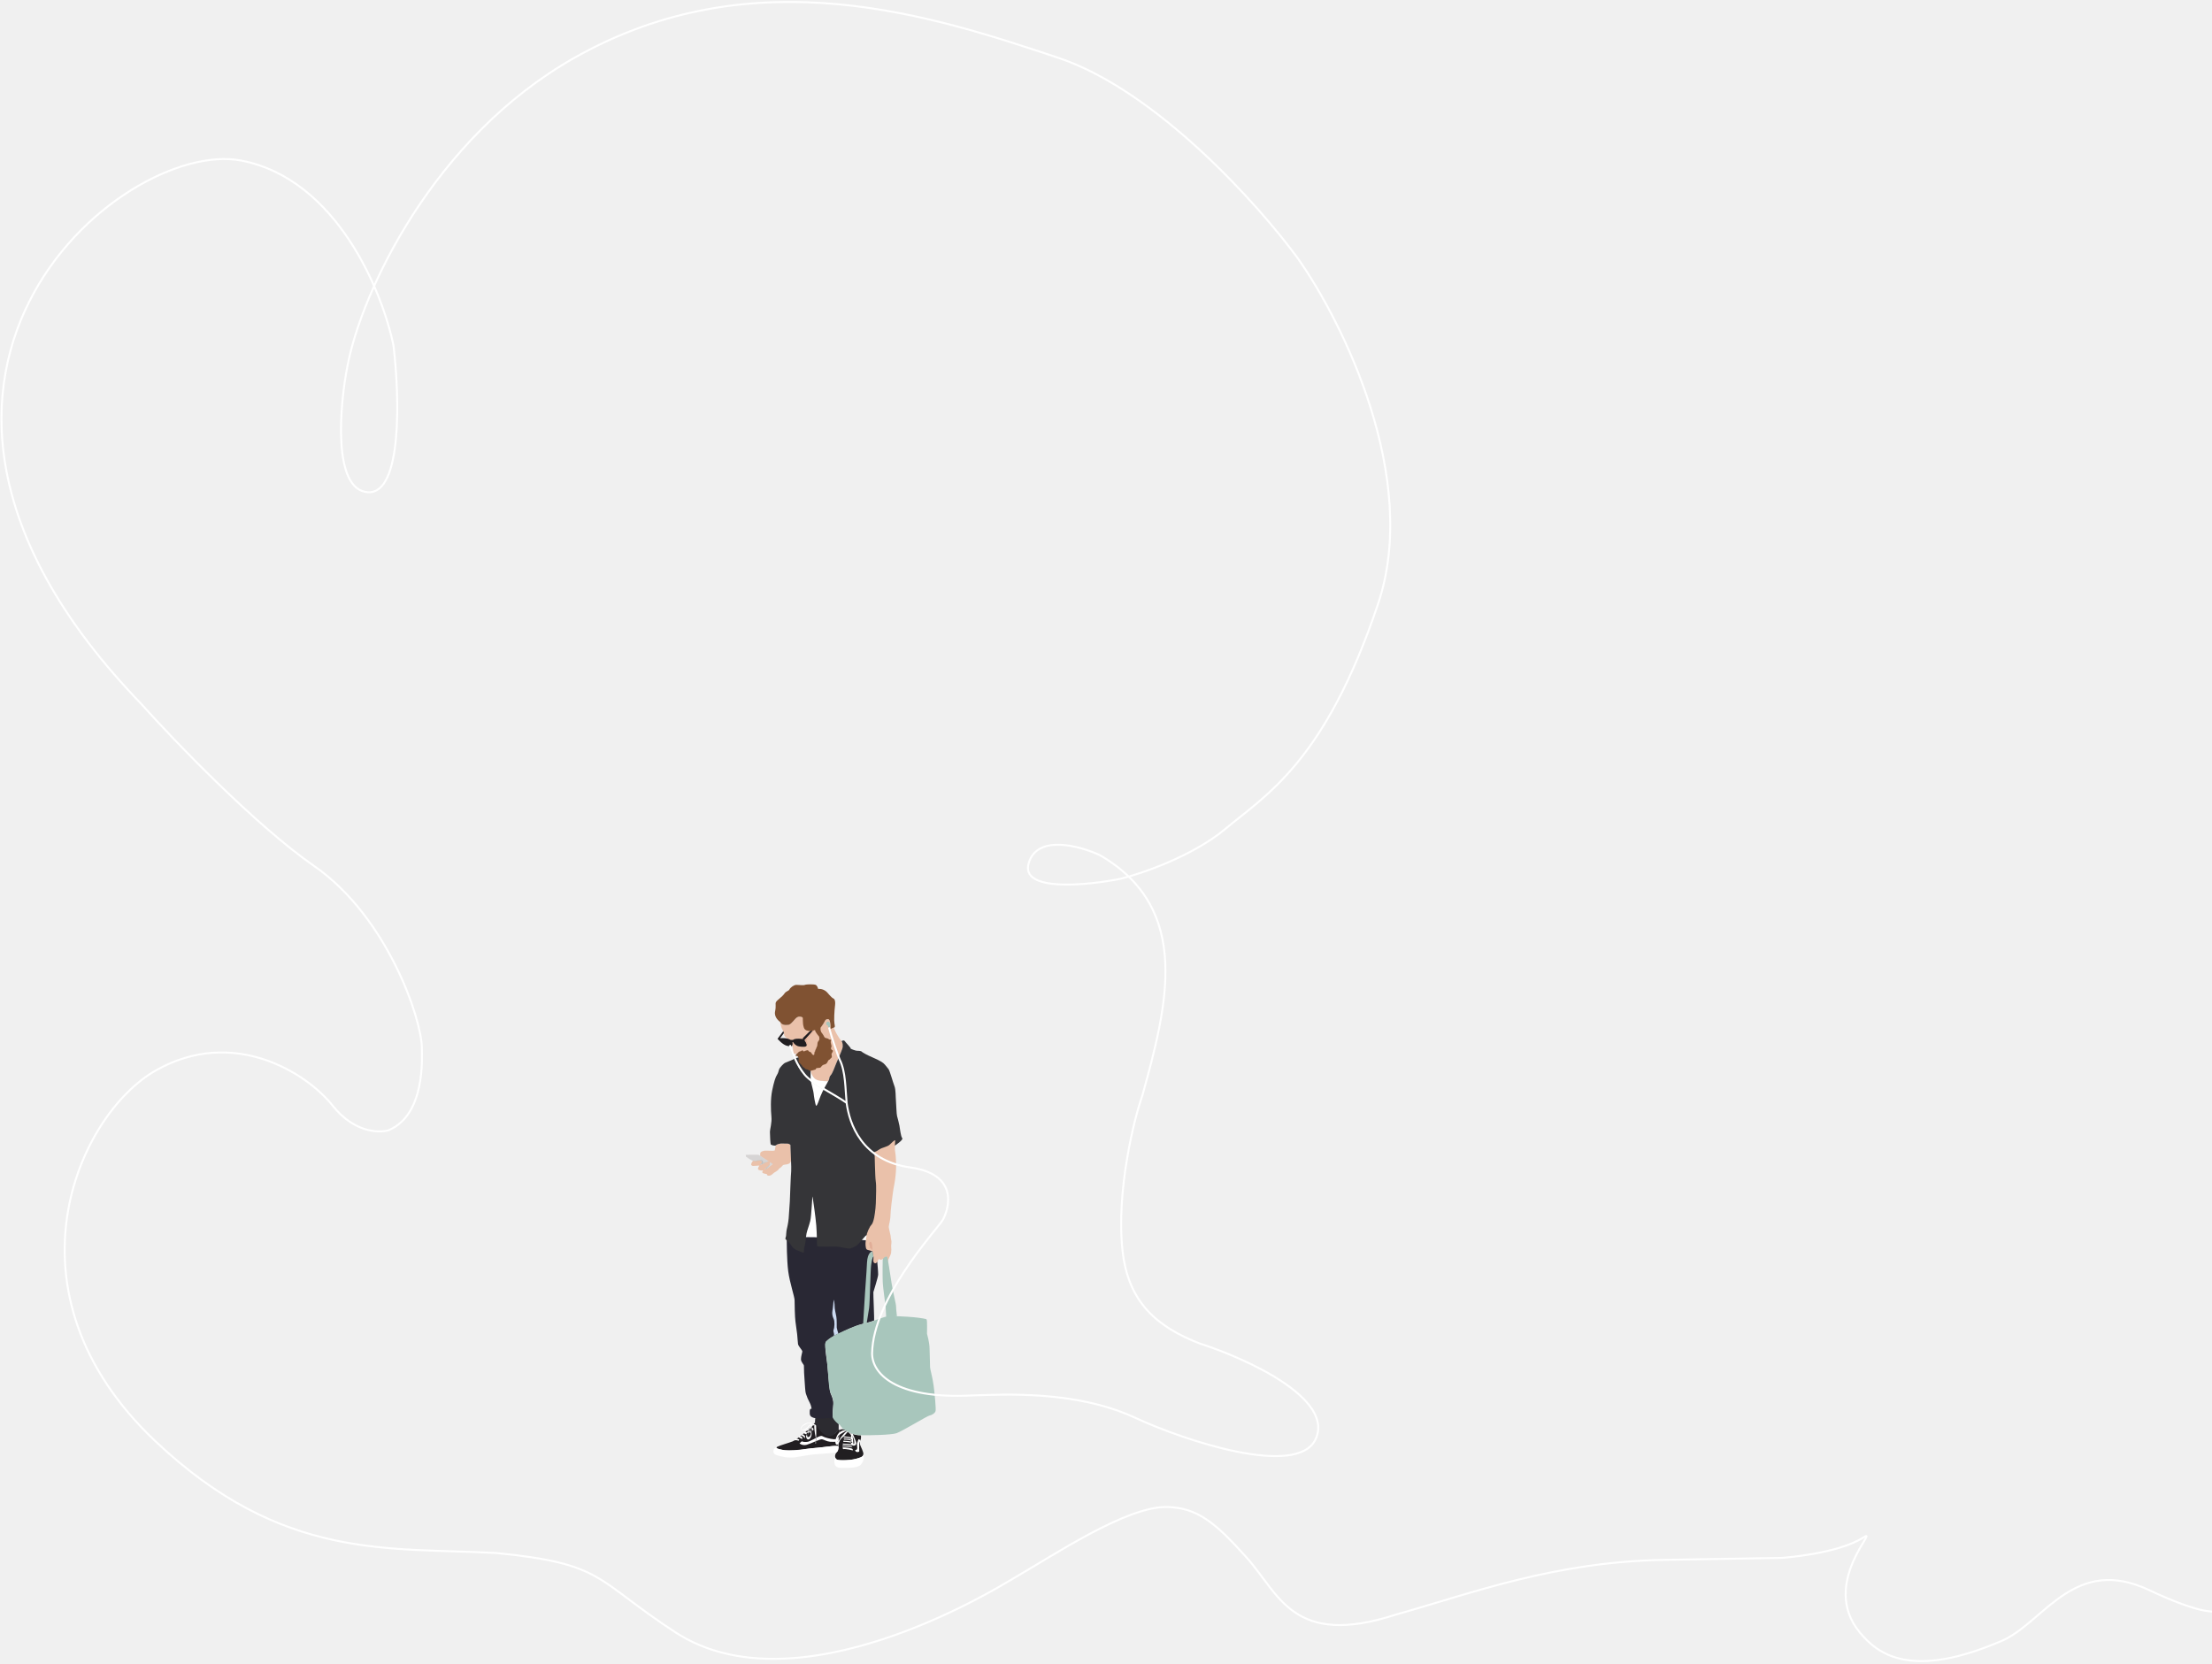
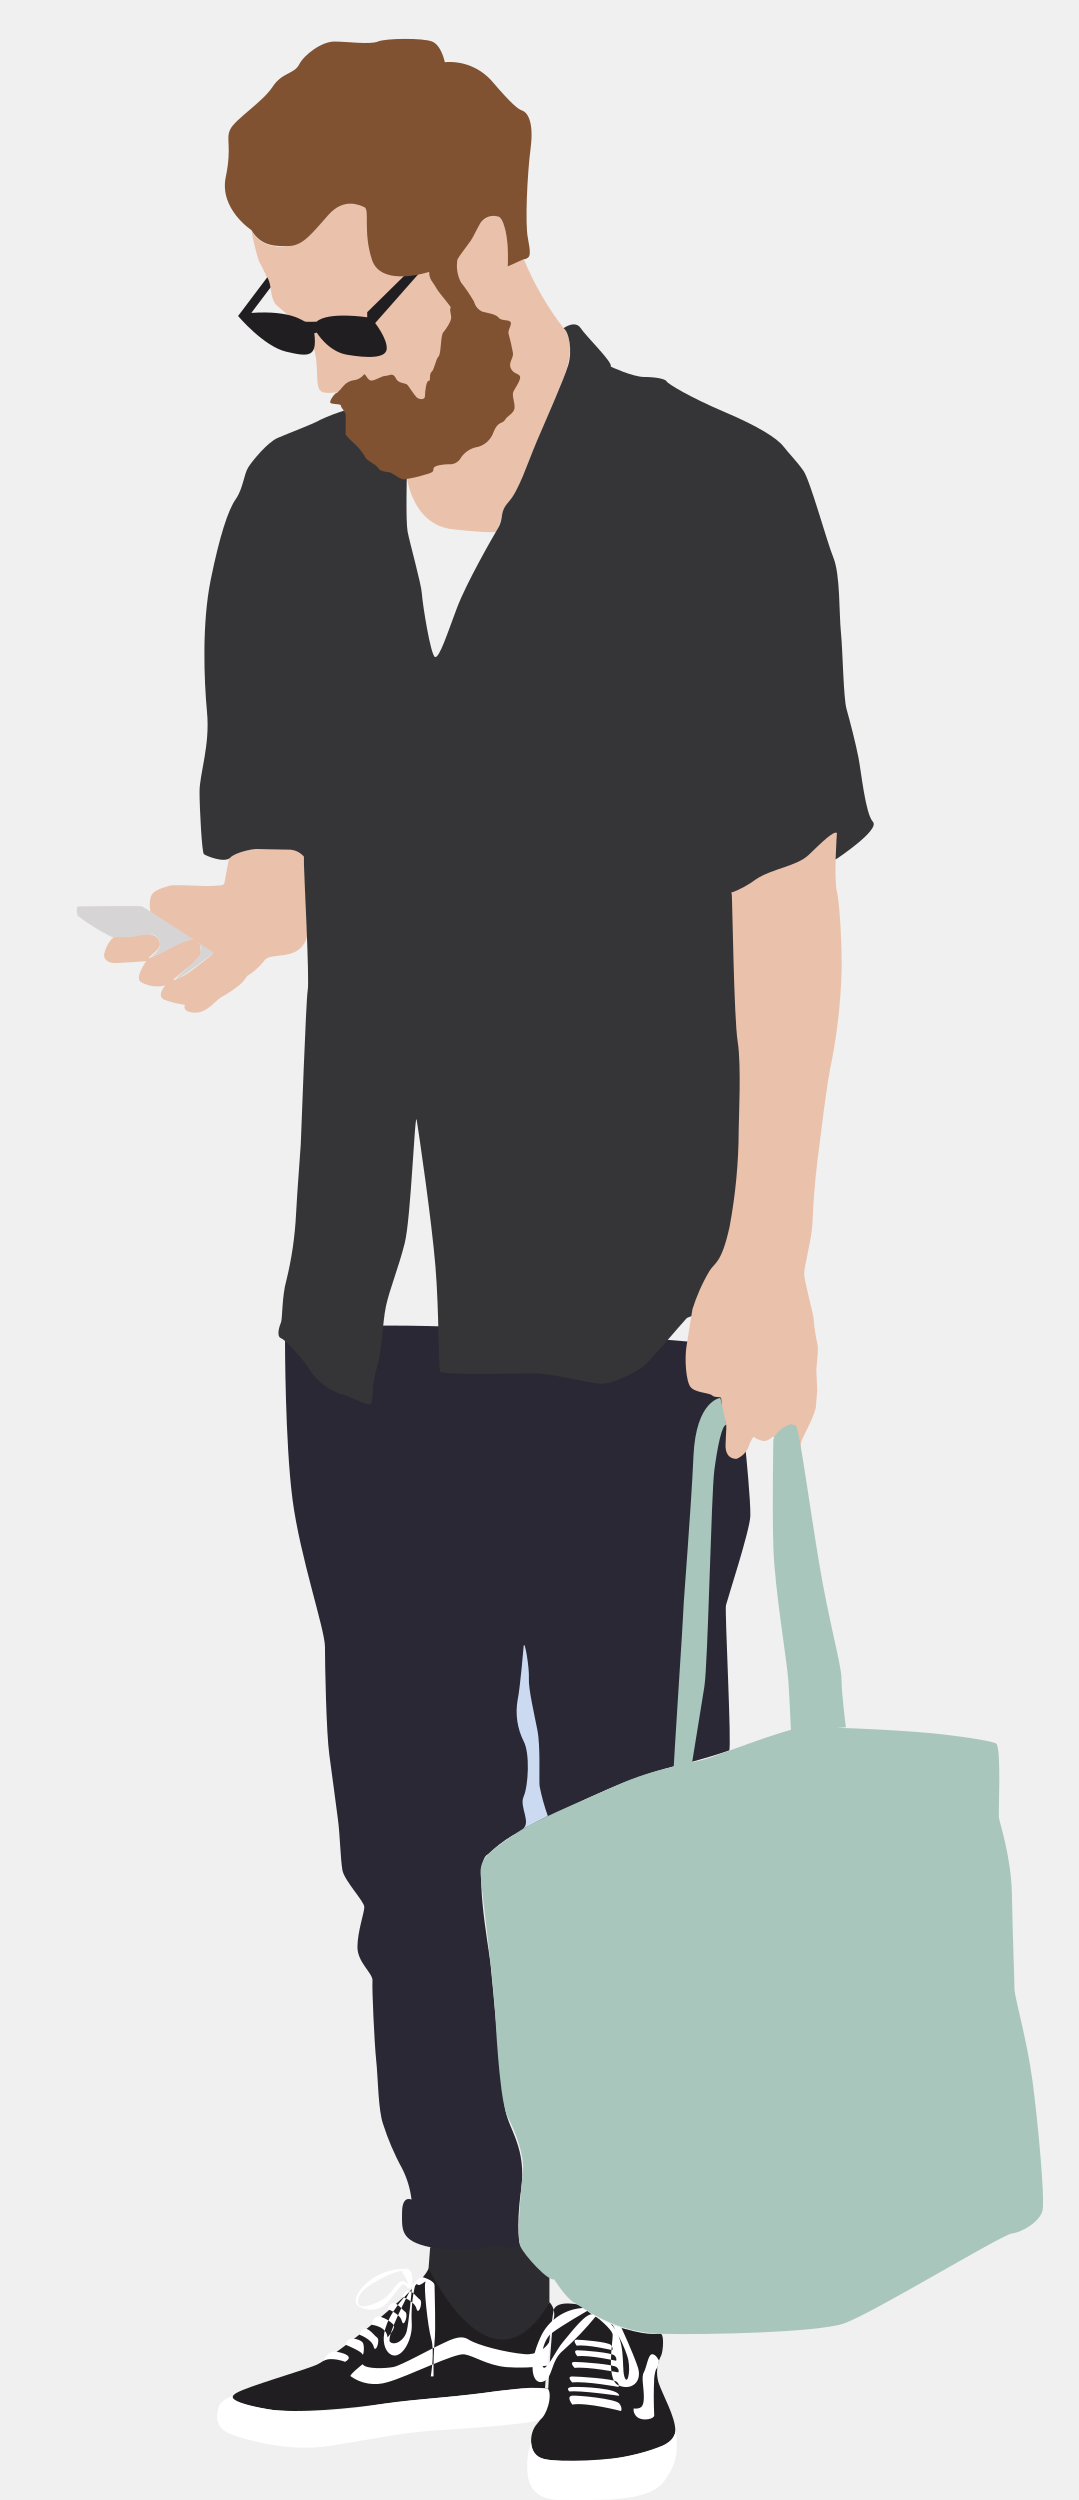
- <svg xmlns="http://www.w3.org/2000/svg" viewBox="0 0 1130 850" fill="none">
-   <path d="M416.319 726.721c.637.639 1.459 1.061 2.349 1.206 1.27.097 2.306.048 2.355 1.364.048 1.315.325 2.262 1.174 2.919.849.658 3.993.851 4.608 0 .614-.85 1.644-2.069 1.644-2.069.199.219.342.484.416.771.073.287.075.588.005.876-.234.989-.56 7.016-.56 7.016-1.903-.051-3.807.06-5.691.332-2.163.422-7.71.705-10.769 1.176-3.06.47-8.836 1.038-11.703.567-2.867-.471-4.282-.989-3.108-1.647 1.175-.657 6.3-2.123 7.95-2.781 1.651-.657 10.848-7.987 11.33-9.73zM431.587 730.425s-2.451-.604-2.728.555c-.453 2.843-.751 5.708-.892 8.584.048 1.037.066 1.882-.783 2.823-.849.941-.861 3.107.645 3.481 1.505.374 5.547.38 8.366-.235 2.818-.616 4.89-1.177 4.89-2.588 0-1.412-1.271-3.566-1.692-4.826-.266-.915-.164-1.898.283-2.739.187-.471.283-1.931 0-2.118-.283-.187-.753.332-3.807-.567-3.053-.898-4.282-2.37-4.282-2.37z" fill="#211E21" />
-   <path d="M439.441 736.023s-.301-.682-.705-.652c-.403.03-.536 1.315-.819 1.81-.283.495 0 1.442 0 2.509 0 1.068-.373 1.165-1.03 1.129-.015.189.024.38.112.549.089.168.223.308.388.404.566.307 1.566.084 1.566-.26-.064-1.256-.064-2.514 0-3.77.127-1.068.307-.965.307-.965l.181-.754zM435.634 741.072s-3.445-.899-4.89-.645c0 0-.663-.845 0-.893.662-.049 4.324.319 4.698.766.373.446.192.772.192.772zM435.369 738.647s-3.27-.603-4.643-.447c0 0-.603-.603 0-.603.602 0 4.107.217 4.463.525.355.308.18.525.18.525zM435.351 737.187s-3.089-.603-4.384-.446c0 0-.603-.604 0-.604.602 0 3.878.224 4.216.531.337.308.168.519.168.519zM435.128 736.023s-2.734-.604-3.884-.447c0 0-.524-.603 0-.603s3.439.217 3.734.531c.295.314.15.519.15.519zM434.749 734.961s-2.512-.603-3.566-.446c0 0-.475-.604 0-.604.476 0 3.156.218 3.427.531.272.314.139.519.139.519zM435.442 739.534s-3.969-.567-4.993-.429c0 0-.506-.44.385-.458.892-.018 4.608.114 4.608.887zM431.918 730.72c-.929.031-1.83.321-2.603.838-.773.517-1.386 1.24-1.769 2.088-1.368 2.962-.783 4.826.252 4.47 1.036-.356.717-2.093 2.048-3.155 1.171-1.043 2.257-2.179 3.247-3.396 0 0 1.644 1.279 1.692 1.846.048.567-.717 4.53.602 5.091 1.319.561 2.41-.386 1.916-1.846-.494-1.46-1.651-3.963-1.651-3.963l-.891-.308s1.361 2.347 1.596 3.62c.235 1.273-.138 2.588-.421 1.562-.284-1.025.228-3.668-1.392-5.284-.59-.236-1.157-.527-1.692-.869-.645-.452-2.367 1.93-3.072 2.727-.705.796-1.704 3.058-2.006 2.497-.301-.561-.102-2.642.88-3.39.981-.748 3.614-2.262 3.614-2.262l-.35-.266zM409.693 736.373s-1.409 1.11-1.204 1.206c.527.378 1.133.628 1.773.733.639.105 1.294.06 1.913-.13 2.144-.603 6.752-2.962 7.739-2.799.988.163 2.259 1.092 4.186 1.285 1.377.097 2.76.048 4.126-.145l.325-2.612c-.231.481-.604.879-1.068 1.14-.464.261-.998.373-1.528.32-1.927-.175-4.746-.893-5.637-1.472-.891-.579-2.072.181-2.873.531-.801.35-3.891 2.081-4.668 2.226-.777.145-2.77.235-3.084-.283zM407.935 736.125s-1.368-.543-2.163-.102c0 0 .374-1.074 1.319-.905.946.169 1.693.519.844 1.007zM408.025 734.43s1.56.64 1.65.941c.091.302.284-.881 0-1.206-.283-.326-1.626-.724-1.65.265zM409.356 733.399s1.259.44 1.452 1.206c.192.766.704-.694.325-.929-.379-.235-1.187-1.641-1.777-.277zM412.187 730.829s1.259.44 1.452 1.206c.192.766.704-.7.325-.929-.38-.229-1.187-1.641-1.777-.277zM413.656 729.592s1.259.447 1.446 1.207c.187.76.705-.7.331-.929-.373-.23-1.186-1.641-1.777-.278zM410.591 732.409s1.524.139 1.596 1.273c0 0 .885-.959.602-1.273-.401-.425-.922-.718-1.493-.838-.488 0-.735.663-.705.838zM415.716 727.625s1.205.32 1.205.839c0 .519.139 4.476 0 5.652-.092 1.154-.124 2.312-.096 3.469h-.283s.421-2.449.048-3.758c-.374-1.309-.759-5.224-.602-5.647.156-.422-.561.549-.844.133-.054-.084-.114-.036-.174.103-.301 1.259-.418 2.555-.35 3.848.103 1.569-.873 3.385-1.843 3.228-.969-.157-2.162-2.54 1.651-6.455 0 0-2.482 4.699-1.982 5.11.5.41 1.452-.187 1.668-1.098.217-.911.506-4.223.506-4.223s.307-1.985-.506-2.015c-1.247-.043-2.476.31-3.511 1.008-1.259.88-1.982 2.165-1.415 2.666.389.276.854.425 1.331.425s.942-.149 1.331-.425c.789-.603 1.698-2.383 2.042-2.099.156.111.292.247.403.404l.193-.157s-.47-.784-.976-.561c-.506.223-.909 1.357-1.939 1.9-1.03.543-2.476 1.026-2.325 0 .15-1.025 1.397-1.683 2.036-2.027.697-.413 1.446-.729 2.228-.941.283.03.994 1.81.994 1.81s.566-1.086 1.21-1.189zM396.612 739.534s-1.205.464-1.368 1.128c-.162.663-.602 2.069 1.368 2.775 1.969.706 5.968 1.695 9.679 1.134 3.71-.561 7.414-1.37 10.69-1.557 3.277-.187 9.89-.693 10.534-1.085.645-.392 1.277-2.413.783-3.107-1.188-.13-2.389-.104-3.571.078-2.319.29-5.788.7-7.155.821-1.368.12-5.481.512-7.746.941-2.976.442-5.992.552-8.992.326-1.717-.272-4.391-.797-4.222-1.454zM426.606 744.239c-.216.597-.344 1.223-.379 1.858.048.639-.518 3.885 3.294 3.885 3.813 0 8.794.283 10.39-1.81s1.409-3.438 1.174-5.749c0 0 .434 1.339-1.247 2.099-1.636.67-3.357 1.111-5.113 1.309-1.672.178-3.354.248-5.035.212-1.072-.067-2.982.144-3.084-1.804z" fill="#fff" />
-   <path d="M437.7 677.278s-1.439-2.25-1.506-3.016c-.066-.766.88-5.212 3.012-8.916 2.132-3.704 2.692-4.772 2.692-4.772l.283-4.071s-1.204 3.287-1.566 4.041c-.361.754-2.915 6.781-3.571 8.289-.657 1.508-2.446 5.556-2.446 6.684v3.016l3.102-1.255z" fill="#2C2B30" />
-   <path d="M414.126 546.621s.392 3.879 2.982 4.959c1.889.685 3.887 1.018 5.896.983 0 0-5.378 12.487-5.806 12.722-.428.236-5.204 4.398-3.072-18.664zM415.114 610.825s3.331 19.756 2.674 22.591l20.876 1.985s2.951-3.752 3.963-4.223l-.15 3.849c-2.654.702-5.427.824-8.131.356-4.373-.796-20.328-1.677-22.671-2.787-2.343-1.11 3.439-21.771 3.439-21.771z" fill="#fff" />
-   <path d="M416.469 724.633l-.162 2.088s6.3 13.518 12.13 3.438v-4.331s-1.5-1.979-5.421-1.81c-2.193.058-4.381.264-6.547.615z" fill="#2C2B30" />
-   <path d="M429.864 531.992c-1.642-2.134-2.991-4.48-4.011-6.973 0 0-1.132.663-1.409.331-.277-.331-.127-1.743-.253-2.304-.127-.561-.319-2.238-1.096-2.359-.396-.001-.783.112-1.115.326-.332.214-.596.52-.758.881-.452.923-.868 1.972-1.53 2.075-2.777.434-8.366-3.674-10.342-4.428-1.975-.754-3.577 1.556-4.89 3.016-1.313 1.46-4.656 1.979-5.927-.38.182 1.037.434 2.061.753 3.065.418.761.79 1.546 1.114 2.352.09.501.157 1.569.602 2.009.446.441 1.41 1.207 1.596 1.412.187.205 2.133 1.731 2.41 3.897.277 2.165-.157 3.481 1.006 3.547.673.041 1.349-.051 1.987-.272 0 0-.066 4.302 2.024 5.327 1.508.833 2.881 1.891 4.071 3.137 0 0 .44 5.049 4.656 5.496 4.216.446 4.331.253 4.331.253.219-.399.391-.822.512-1.261.058-.482.22-.945.475-1.357.578-.678 1.047-1.441 1.392-2.262.53-1.261 2.325-5.629 2.325-5.629s2.017-4.789 2.102-5.019c.084-.229 1.355-3.185-.025-4.88zM396.274 585.259l-.451 2.413c-.061.314-.44.253-1.253.314-.813.06-3.891-.187-4.361 0-.47.187-1.656.38-1.807 1.206-.103.455-.103.927 0 1.382 0 0-3.764 2.515-3.951 2.793-.362.446-.61.974-.722 1.538 0 .537.499.82 1.096.82.596 0 3.138-.187 3.138-.187s-1.205 1.629-.536 2.1c.743.418 1.616.541 2.445.343 0 0-.97 1.104-.06 1.448.661.231 1.343.399 2.035.501 0 0-.373.724.94.784 1.313.06 2.132-1.255 2.728-1.568.633-.354 1.238-.758 1.807-1.207.44-.344 1.253-1.508 1.205-1.978-.028-.157-.087-.307-.174-.441-.086-.133-.198-.249-.329-.339-.131-.09-.278-.154-.434-.187-.156-.033-.316-.034-.472-.005 0 0-.5-1.007-1.127-.88-.28.027-.549.125-.783.283 0 0-2.788 2.262-3.451 2.606-.662.344-1.204.603-1.03.374.175-.229 2.705-2.075 2.705-2.624 0-.549-.121-1.629-1.38-1.255-1.259.374-1.566.754-2.566 1.207-.999.452-1.602.82-1.066.313.536-.506 1.205-.844.783-1.598-.421-.754-1.632-.603-2.132-.447-.5.157-1.963.278-1.879 0 .084-.277 3.289-2.189 3.289-2.189l9.468 6.37c.694-.407 1.306-.938 1.807-1.568.403-.724 1.807-.381 3.011-.881.355-.148.665-.385.901-.689.237-.303.391-.662.448-1.043 0 0-.235-7.558-.301-7.92-.066-.362-.777-.688-1.204-.7-.428-.012-2.765-.157-3.681-.066-.915.09-2.487.561-2.656.977z" fill="#EAC1AA" />
-   <path d="M401.906 633.664s0 10.092.753 15.871 3.258 13.06 3.258 14.816c0 1.755.127 8.608.44 10.858s.686 5.152.873 6.533c.187 1.382.253 3.952.44 5.019.186 1.068 2.198 3.143 2.198 3.71 0 .567-.693 2.468-.693 4.024s1.566 2.63 1.506 3.384c-.06.754.187 6.28.374 7.975.186 1.695.192 4.959.692 6.401.492 1.544 1.131 3.037 1.91 4.458.497.984.819 2.047.951 3.143 0 0-.927-.501-.951 1.254-.025 1.756-.181 2.896 2.812 3.517 2.994.622 6.439-.181 6.999 0 .683.074 1.373.031 2.042-.126 0 0-.47-1.527.096-5.659s-1.204-5.954-1.584-7.945c-.379-1.99-1.289-12.957-1.5-14.779-.21-1.822-1.807-10.292-.241-10.925.741-.717 1.559-1.348 2.44-1.882.849-.374 6.095-3.155 8.691-4.253 2.424-1.113 4.938-2.015 7.517-2.697 2.451-.555 5.276-1.484 5.553-1.586.277-.103-.446-14.008-.319-14.569.126-.561 2.409-7.54 2.445-8.982.036-1.442-.458-6.437-.458-6.437l-2.319-10.761s-43.052-4.054-43.925-.362z" fill="#292834" />
-   <path d="M425.853 664.321s-.343 4.144-.602 5.369c-.251 1.41-.04 2.864.602 4.144.657 1.206.47 4.524 0 5.556-.47 1.031.849 2.654-.138 3.294l2.565-1.34c-.353-.982-.631-1.991-.831-3.016-.06-.814.097-4.018-.217-5.616-.313-1.599-.909-4.151-.849-5.182.06-1.032-.427-4.066-.53-3.209z" fill="#CCDAF1" />
-   <path d="M429.864 531.992s1.163-.851 1.723 0 3.295 3.487 3.011 3.861c0 0 2.223 1.037 3.355 1.037 1.133 0 2.132.187 2.253.441.12.253 2.409 1.629 5.83 3.076 3.421 1.448 5.27 2.637 5.897 3.451.626.814 1.313 1.448 2.005 2.449.693 1.002 2.319 7.034 3.012 8.729.692 1.695.56 5.586.747 7.468.186 1.882.253 6.636.566 7.728.313 1.092.939 3.517 1.204 4.898.265 1.382.687 5.586 1.44 6.401.753.814-3.614 3.722-3.614 3.722s-10.203 4.048-10.528 3.342c-.325-.706 4.276 26.03 1.518 34.445-2.759 8.416-5.644 7.909-6.084 8.349-.439.441-3.758 4.458-4.511 4.959-.753.501-2.819 1.605-3.951 1.605-1.132 0-4.981-1.038-6.86-1.038-1.879 0-9.221.187-9.408-.187-.187-.374-.09-5.918-.47-10.545-.379-4.627-1.692-13.567-1.879-14.701-.187-1.134-.566 9.797-1.204 12.343-.639 2.545-1.506 4.614-1.88 6.31-.373 1.695-.379 4.518-.945 6.309-.566 1.792-.277 3.481-.657 3.578-.379.096-2.409-.99-3.053-1.08-1.182-.435-2.2-1.225-2.916-2.262-.517-.941-2.445-3.107-2.963-3.3-.518-.193-.138-1.267 0-1.599.139-.331.097-2.684.518-4.144.552-2.222.882-4.493.988-6.78.138-2.637.422-5.985.47-6.926.048-.941.518-14.478.704-15.491.187-1.014-.379-11.86-.379-12.62v-.778c-.174-.204-.386-.372-.625-.493s-.499-.193-.766-.213c-.813 0-3.199-.066-3.445-.066-.247 0-2.012.313-2.572.88s-2.446-.187-2.638-.374c-.193-.187-.434-4.524-.434-6.28 0-1.755 1.066-4.651.753-7.974-.313-3.324-.506-8.916.373-13.272.88-4.355 1.753-7.034 2.506-8.102.753-1.067.819-2.509 1.259-3.203.439-.694 1.939-2.509 2.945-2.95 1.006-.44 3.698-1.447 4.264-1.809.867-.413 1.768-.75 2.692-1.008l6.023 6.407s-.12 4.711.067 5.779c.186 1.067 1.379 5.272 1.439 6.28.06 1.007.879 6.213 1.319 6.34.44.126 1.253-2.413 2.193-4.899.939-2.485 3.511-6.967 4.137-8.035.627-1.068.061-1.508 1.066-2.642 1.006-1.134 1.843-3.764 2.801-6.033.958-2.268 2.716-6.213 3.156-7.661.44-1.448.115-3.282-.452-3.722z" fill="#353538" />
-   <path d="M432.5 563.5c-14.928-9.81-23.44-10.293-29-29.5" stroke="#A8C6BC" stroke-width=".5" />
-   <path d="M413.91 526.69l-3.759 3.698v.506s-3.933-.603-5.077.441c0 0-.873.03-1.126 0-.253-.031-1.319-1.165-5.421-.881l1.921-2.546c-.036-.36-.144-.709-.319-1.025l-2.933 3.885s2.572 3.046 4.818 3.577c2.247.531 3.138.603 2.825-1.852l.247-.06s1.132 1.9 3.041 2.22c1.91.319 3.921.416 3.982-.604.06-1.019-1.157-2.576-1.157-2.576l4.349-4.934c-.46.081-.925.131-1.391.151z" fill="#211E21" />
-   <path d="M457.305 582.665s-.325 4.567 0 5.888c.325 1.321.518 6.261.47 8.005-.088 2.923-.402 5.836-.94 8.711-.56 2.413-1.174 7.957-1.457 10.08-.283 2.123-.47 4.892-.518 6.4-.048 1.509-.843 4.428-.843 5.134 0 .706.843 3.722.939 4.428.059.855.184 1.704.374 2.54.192.428-.091 2.473-.091 2.708 0 .235.091 1.671.091 2.051l-.139 1.726c-.162.585-.382 1.153-.656 1.695-.067.253-.946 1.725-.868 2.177.079.453-1.078.055-.981-.796.055-.512.16-1.017.313-1.508-.262.421-.616.776-1.036 1.038-.753.5-1.09.313-1.09.313-.219.231-.507.385-.82.441-.399-.05-.778-.202-1.102-.441-.224.304-.393.645-.5 1.008-.106.274-.268.522-.475.73-.208.208-.456.37-.729.476-.313 0-1.127-.09-1.096-1.411.03-1.322.198-2.142-.091-2.413-.289-.272-.313-2.051-.349-2.269-.036-.217-.602 0-.91-.283-.307-.284-1.704-.253-2.168-.851-.464-.597-.602-2.853-.397-4.078.204-1.224.475-3.016.602-3.734.416-1.328.984-2.603 1.692-3.8.561-.941 1.205-.694 2.036-4.488.592-3.184.896-6.414.91-9.652 0-1.098.283-6.534-.097-8.886-.379-2.353-.53-14.038-.602-14.979.859-.326 1.67-.768 2.409-1.315 1.626-1.098 4.138-1.321 5.331-2.479 1.192-1.159 2.493-2.45 2.788-2.166z" fill="#EAC1AA" />
-   <path d="M473.308 674.087c-.205-.235-3.319-.754-6.625-1.068-3.307-.313-11.661-.754-13.251-.5-1.59.253-7.089 2.322-8.841 2.95-1.753.627-5.331.941-9.469 2.823-4.137 1.882-8.082 3.39-10.407 5.025-2.325 1.635-3.259 2.262-3.192 3.831.066 1.568 1.204 9.73 1.439 13.687.235 3.958.602 9.544 1.319 10.798.717 1.255 1.626 3.831 1.5 5.212-.127 1.382-.687 6.721-.277 7.662.409.941 2.825 3.577 3.403 3.33 0 0 1.204 1.93 2.102 2.413.897.482 3.987 2.962 8.661 3.07 4.674.109 15.581-.139 18.273-1.019 2.693-.881 15.865-8.916 16.925-9.049 1.06-.133 2.825-1.207 3.078-2.323.253-1.116-.44-8.729-1.006-13-.566-4.271-1.807-8.348-1.807-9.29 0-.941-.187-5.525-.253-9.356-.066-3.831-1.253-7.287-1.313-7.788-.06-.501.241-6.841-.259-7.408zM445.602 639.364s-2.445.248-2.698 5.84c-.253 5.592-1.006 14.689-1.006 15.383 0 .693-1 15.569-1 16.516 0 .948-.566 12.868-.752 13.688-.187.821-.603 3.71-.603 3.71l2.187-.32s0-2.575-.44-3.42c-.44-.845-.187-7.758.253-8.572.44-.815 2.072-11.558 2.445-13.815.374-2.256.687-19.406 1.006-21.789.319-2.383.747-4.524 1.205-4.524l-.597-2.697zM450.927 643.635s-.127 6.527 0 10.732c.126 4.205 1.379 11.432 1.506 13.44.126 2.009.247 4.881.247 4.881l5.523-.248s-.44-3.378-.44-4.826c0-1.447-1.253-5.652-2.259-11.745-1.006-6.093-1.879-12.668-2.252-13.561-.374-.893-2.307.507-2.325 1.327z" fill="#A8C6BC" />
-   <path d="M381.139 590.043c.247 0 6.023-.103 6.408 0 .241.066 7.228 4.651 7.228 4.651s-3.446 2.636-3.765 2.648c-.319.012 2.036-1.9 2.301-2.347.112-.169.172-.367.172-.57 0-.203-.06-.401-.172-.57-.205-.44-.662-.567-1.259-.362-.596.205-1.807.827-2.174 1.026-.367.199-1.554.603-1.554.603s1.205-.603.994-1.436c-.016-.131-.058-.257-.125-.371-.067-.114-.157-.212-.264-.29-.107-.077-.229-.131-.358-.158-.129-.028-.262-.028-.392-.001-.457 0-1.204.187-1.68.229-.655.048-1.313.058-1.969.03-1.217-.61-2.376-1.329-3.464-2.147-.054-.199-.144-.935.073-.935z" fill="#D6D4D4" />
-   <path d="M398.533 522.147s-3.24-2.117-2.584-5.321c.657-3.203-.048-3.812.47-4.826.518-1.013 3.246-2.732 4.216-4.222.97-1.49 2.168-1.273 2.68-2.262.512-.99 2.259-2.305 3.53-2.305s3.613.332 4.372 0c.759-.332 4.512-.38 5.451 0 .94.38 1.271 2.069 1.271 2.069.891-.073 1.786.064 2.614.402.827.337 1.564.865 2.15 1.541 1.928 2.256 2.584 2.775 3.012 2.919.427.145 1.204.942.849 3.716-.355 2.775-.566 7.68-.283 9.091.283 1.412.235 1.81 0 1.955l-.259.139s-.054-.049-.343.09l-1.416.64s.042-.712 0-1.527c-.01-.671-.084-1.339-.223-1.996-.108-.429-.283-1.207-.674-1.448-.339-.12-.709-.12-1.048-.002-.339.118-.628.349-.819.653-.422.724-.741 1.484-.994 1.81-.253.326-1.139 1.508-1.301 1.81-.141.796-.016 1.616.355 2.334.486.61.925 1.255 1.313 1.931.055.216.158.417.301.588.143.171.322.308.524.401.35.115 1.362.235 1.645.603.283.368 1.036.169 1.204.447.169.277-.325.826-.186 1.206.172.606.313 1.22.421 1.84.121.543-.47.965-.211 1.575.259.609.892.518.94.874.048.356-.446 1.038-.657 1.436-.21.398.139 1.104.097 1.671-.042.567-.753.802-.964 1.207-.211.404-.705.096-1.132 1.176-.131.415-.377.785-.71 1.065-.333.28-.738.459-1.169.515-.317.087-.612.236-.871.438-.258.202-.474.453-.635.739-.131.174-.305.311-.504.397-.2.087-.418.121-.634.097-.506 0-1.446.121-1.518.399-.073.277.144.392-.868.645-.683.218-1.384.374-2.096.465-.445 0-1.174-.682-1.457-.706-.283-.024-1-.121-1.096-.404-.097-.284-1.205-.821-1.301-1.08-.248-.443-.556-.849-.916-1.207-.235-.211-1.084-.965-1.084-1.152 0-.187.042-1.749 0-2.003-.042-.253-.47-.639-.47-.85 0-.211-.891-.115-1.054-.284-.162-.169.44-.971.603-.995.162-.024.602-.603.758-.766.265-.289.624-.473 1.012-.519.195-.023.382-.085.552-.183.17-.097.318-.228.436-.384.163-.187.325.603.753.603s1.03-.47 1.409-.47c.38 0 .753-.38 1.036.235.283.615.988.422 1.205.706.217.283.656.989.891 1.206.235.217.844.326.844-.145 0-.47.144-1.55.379-1.502.235.049 0-.663.283-.899.283-.235.422-1.272.705-1.55.283-.277.186-2.075.47-2.413.283-.338.843-1.134.801-1.556-.043-.423-.193-.803-.049-.893.145-.091-1.132-1.418-1.457-2.027-.325-.609-.705-.802-.705-1.605 0 0-4.818 1.599-5.74-1.206-.921-2.805-.199-5.031-.759-5.285-.56-.253-2.053-.959-3.613.773-1.56 1.731-2.458 3.016-3.849 3.118-1.391.103-2.915.163-3.903-1.532z" fill="#805232" />
-   <path d="M415.409 526.617l-4.3 4.826s.313.44.385.603c.216.349.403.714.56 1.092.109.286.168.588.175.893 0 0 .639-.121 0-1.81-.16-.341-.193-.728-.092-1.091.1-.363.328-.678.64-.887l3.078-3.704-.446.078zM405.2 532.782c.12.449.185.911.193 1.376-.12.347-.267.683-.44 1.007-.022-.277-.077-.55-.162-.814.167-.253.246-.554.223-.857 0-.549-.049-.911-.049-.911h.073l.162.199z" fill="#E1AE98" />
-   <path d="M384.397 593.234s.464.036 1.144 0c.54.012 1.079-.032 1.608-.133.507-.119 1.029-.159 1.548-.12.247.184.427.445.512.742.016.158-.009.318-.071.464-.062.147-.16.275-.284.374-.213.131-.415.281-.602.446 0 0-.097.29.084.212.747-.269 1.478-.583 2.186-.941.55-.332 1.141-.588 1.759-.761-.48.038-.953.135-1.409.29-.603.235-1.596.76-1.205.284.392-.477 0-1.533-1.277-1.358-1.277.175-3.529.489-3.993.501zM394.437 595.116s-2.957 2.238-3.385 2.335c-.427.096 0-.477.362-.767.361-.289 1.807-1.55 1.903-1.9-.115.53-.425.997-.867 1.309-.777.603-1.109 1.014-.663.724.446-.289 2.65-1.701 2.65-1.701z" fill="#C1BFBD" />
-   <path d="M445.723 639.364s-.121-2.377-.121-2.648c0-.271-.216-1.876-.686-2.148-.47-.271-.771.163-.934.742-.162.58.633 1.406.301 1.901-.331.494 1.428.669 1.44 2.153z" fill="#E1AE98" />
-   <circle cx="423" cy="523" r="1" fill="#A8C6BC" />
-   <rect x="423" y="523" width="1" height="2" rx=".5" fill="#A8C6BC" />
-   <path d="M423.5 525c1.334 5.167 4.855 15.21 5.5 16.5 3 6 2.834 15 3.5 22m0 0c1.334 10.333 7.5 29.5 32.5 33 27.681 3.875 18 24.75 16.5 27-4 6-35.5 40-36 68 0 10 11.4 23.5 51 21.5 16.5-.5 52.5-2.6 82.5 11 26.834 12.5 83.625 31 93 11.5 10-20.8-35.166-41.333-59-49-22-8.5-36.527-21.093-39.5-47-3.5-30.5 6-68.5 10-79.5 12.812-46.248 25.689-95.473-21.5-123-10.333-4.833-32.1-10.8-36.5 4-4.4 14.8 29.5 11.5 47 8 10.834-2.667 36.7-11.5 53.5-25.5 21-17.5 51-34.5 78-115 21.6-64.4-18.333-144.5-41-176.5-19.833-27.167-72.1-85.7-122.5-102.5-63-21-155.123-51.958-247 0-72.5 41-109 120.333-116 157.5-4 20.167-7.752 63.457 10.5 64.5 17.5 1 16.167-48.667 13-75-5.667-27.667-29.2-85.3-78-94.5-61-11.5-210.5 112-51 277.5 17 19 58.5 62.2 88.5 83 37.5 26 55 78.569 55 93 0 4.5 2 34-17 42-5 1.5-17.7 1.1-28.5-12.5-13.5-17-51-40.5-90.5-18s-81 113 0 189.5c64.8 61.2 119 54 174 57 55.5 5.5 50.006 13.395 91.5 40.5 62 40.5 163.366-22.089 171-26.5 22.5-13 59.793-38.19 80.5-37.5 15 .5 24 7.5 40.5 26s23.5 46 76 29c39.667-11.167 81-27.042 137.5-28 19.667-.333 59.1-1 59.5-1 .5 0 29-2 42-10.5 8.5-5.558-22.5 23.5-2 48.5 9.43 11.5 26.7 24.4 73.5 4 21-9.833 36.5-43.5 74.5-25.5 12.01 5.689 22.5 9.5 28.5 10.5 35.31 5.885 87-27 118-15.5s85.5 53 177.5 38.5c64.5-10.166 68-37 105-15.5s116.5 55.5 162.5 30c36.8-20.4 95.33-11.833 120-5m-1377-292c-6.333-4.5-17.739-9.799-21.5-14.5-4-5-5.833-10.333-7.5-15" stroke="#fff" />
+ <svg xmlns="http://www.w3.org/2000/svg" viewBox="0 0 108.29 250.95" style="enable-background:new 0 0 108.29 250.95;" xml:space="preserve">
+   <style type="text/css">
+ 	.st0{fill:#211E21;}
+ 	.st1{fill:#FFFFFF;}
+ 	.st2{fill:#2C2B30;}
+ 	.st3{fill:#EAC1AA;}
+ 	.st4{fill:#292834;}
+ 	.st5{fill:#CCDAF1;}
+ 	.st6{fill:#353538;}
+ 	.st7{fill:#A8C6BC;}
+ 	.st8{fill:#D6D4D4;}
+ 	.st9{fill:#805232;}
+ </style>
+   <path class="st0" d="M43.03,227.67c0.64,0.64,1.46,1.06,2.35,1.21c1.27,0.1,2.31,0.05,2.36,1.36c0.05,1.32,0.33,2.26,1.17,2.92  c0.85,0.66,3.99,0.85,4.61,0c0.61-0.85,1.64-2.07,1.64-2.07c0.2,0.22,0.34,0.48,0.42,0.77c0.07,0.29,0.08,0.59,0.01,0.88  c-0.23,0.99-0.56,7.02-0.56,7.02c-1.9-0.05-3.81,0.06-5.69,0.33c-2.16,0.42-7.71,0.71-10.77,1.18c-3.06,0.47-8.84,1.04-11.7,0.57  s-4.28-0.99-3.11-1.65c1.17-0.66,6.3-2.12,7.95-2.78C33.35,236.75,42.54,229.42,43.03,227.67L43.03,227.67z M58.29,231.38  c0,0-2.45-0.6-2.73,0.55c-0.45,2.84-0.75,5.71-0.89,8.58c0.05,1.04,0.07,1.88-0.78,2.82s-0.86,3.11,0.64,3.48  c1.51,0.37,5.55,0.38,8.37-0.23c2.82-0.62,4.89-1.18,4.89-2.59c0-1.41-1.27-3.57-1.69-4.83c-0.27-0.91-0.16-1.9,0.28-2.74  c0.19-0.47,0.28-1.93,0-2.12c-0.28-0.19-0.75,0.33-3.81-0.57C59.52,232.85,58.29,231.38,58.29,231.38z" />
+   <path class="st1" d="M66.15,236.97c0,0-0.3-0.68-0.7-0.65c-0.4,0.03-0.54,1.32-0.82,1.81s0,1.44,0,2.51c0,1.07-0.37,1.16-1.03,1.13  c-0.02,0.19,0.02,0.38,0.11,0.55c0.09,0.17,0.22,0.31,0.39,0.4c0.57,0.31,1.57,0.08,1.57-0.26c-0.06-1.26-0.06-2.51,0-3.77  c0.13-1.07,0.31-0.97,0.31-0.97L66.15,236.97L66.15,236.97z M62.34,242.02c0,0-3.45-0.9-4.89-0.65c0,0-0.66-0.84,0-0.89  c0.66-0.05,4.32,0.32,4.7,0.77C62.52,241.7,62.34,242.02,62.34,242.02L62.34,242.02z M62.08,239.6c0,0-3.27-0.6-4.64-0.45  c0,0-0.6-0.6,0-0.6c0.6,0,4.11,0.22,4.46,0.53C62.25,239.38,62.08,239.6,62.08,239.6z M62.06,238.14c0,0-3.09-0.6-4.38-0.45  c0,0-0.6-0.6,0-0.6c0.6,0,3.88,0.22,4.22,0.53C62.23,237.93,62.06,238.14,62.06,238.14z M61.84,236.97c0,0-2.73-0.6-3.88-0.45  c0,0-0.52-0.6,0-0.6s3.44,0.22,3.73,0.53S61.84,236.97,61.84,236.97L61.84,236.97z M61.46,235.91c0,0-2.51-0.6-3.57-0.45  c0,0-0.48-0.6,0-0.6c0.48,0,3.16,0.22,3.43,0.53C61.59,235.71,61.46,235.91,61.46,235.91z M62.15,240.49c0,0-3.97-0.57-4.99-0.43  c0,0-0.51-0.44,0.39-0.46C58.43,239.58,62.15,239.71,62.15,240.49z M58.63,231.67c-0.93,0.03-1.83,0.32-2.6,0.84  s-1.39,1.24-1.77,2.09c-1.37,2.96-0.78,4.83,0.25,4.47c1.04-0.36,0.72-2.09,2.05-3.16c1.17-1.04,2.26-2.18,3.25-3.4  c0,0,1.64,1.28,1.69,1.85c0.05,0.57-0.72,4.53,0.6,5.09s2.41-0.39,1.92-1.85c-0.49-1.46-1.65-3.96-1.65-3.96l-0.89-0.31  c0,0,1.36,2.35,1.6,3.62c0.23,1.27-0.14,2.59-0.42,1.56c-0.28-1.03,0.23-3.67-1.39-5.28c-0.59-0.24-1.16-0.53-1.69-0.87  c-0.64-0.45-2.37,1.93-3.07,2.73c-0.7,0.8-1.7,3.06-2.01,2.5c-0.3-0.56-0.1-2.64,0.88-3.39c0.98-0.75,3.61-2.26,3.61-2.26  L58.63,231.67L58.63,231.67z M36.4,237.32c0,0-1.41,1.11-1.2,1.21c0.53,0.38,1.13,0.63,1.77,0.73c0.64,0.1,1.29,0.06,1.91-0.13  c2.14-0.6,6.75-2.96,7.74-2.8c0.99,0.16,2.26,1.09,4.19,1.28c1.38,0.1,2.76,0.05,4.13-0.15l0.33-2.61c-0.23,0.48-0.6,0.88-1.07,1.14  s-1,0.37-1.53,0.32c-1.93-0.17-4.75-0.89-5.64-1.47s-2.07,0.18-2.87,0.53s-3.89,2.08-4.67,2.23S36.71,237.84,36.4,237.32  L36.4,237.32z M34.64,237.08c0,0-1.37-0.54-2.16-0.1c0,0,0.37-1.07,1.32-0.91C34.74,236.24,35.49,236.59,34.64,237.08z   M34.73,235.38c0,0,1.56,0.64,1.65,0.94c0.09,0.3,0.28-0.88,0-1.21C36.1,234.79,34.76,234.39,34.73,235.38z M36.06,234.35  c0,0,1.26,0.44,1.45,1.21c0.19,0.77,0.7-0.69,0.33-0.93C37.46,234.39,36.65,232.99,36.06,234.35z M38.89,231.78  c0,0,1.26,0.44,1.45,1.21c0.19,0.77,0.7-0.7,0.33-0.93C40.29,231.83,39.48,230.42,38.89,231.78z M40.36,230.54  c0,0,1.26,0.45,1.45,1.21c0.19,0.76,0.7-0.7,0.33-0.93C41.77,230.59,40.95,229.18,40.36,230.54L40.36,230.54z M37.3,233.36  c0,0,1.52,0.14,1.6,1.27c0,0,0.89-0.96,0.6-1.27c-0.4-0.42-0.92-0.72-1.49-0.84C37.52,232.52,37.27,233.19,37.3,233.36z   M42.42,228.58c0,0,1.2,0.32,1.2,0.84s0.14,4.48,0,5.65c-0.09,1.15-0.12,2.31-0.1,3.47h-0.28c0,0,0.42-2.45,0.05-3.76  c-0.37-1.31-0.76-5.22-0.6-5.65c0.16-0.42-0.56,0.55-0.84,0.13c-0.05-0.08-0.11-0.04-0.17,0.1c-0.3,1.26-0.42,2.55-0.35,3.85  c0.1,1.57-0.87,3.39-1.84,3.23c-0.97-0.16-2.16-2.54,1.65-6.46c0,0-2.48,4.7-1.98,5.11c0.5,0.41,1.45-0.19,1.67-1.1  c0.22-0.91,0.51-4.22,0.51-4.22s0.31-1.98-0.51-2.02c-1.25-0.04-2.48,0.31-3.51,1.01c-1.26,0.88-1.98,2.16-1.42,2.67  c0.39,0.28,0.85,0.42,1.33,0.42s0.94-0.15,1.33-0.42c0.79-0.6,1.7-2.38,2.04-2.1c0.16,0.11,0.29,0.25,0.4,0.4l0.19-0.16  c0,0-0.47-0.78-0.98-0.56s-0.91,1.36-1.94,1.9s-2.48,1.03-2.33,0c0.15-1.03,1.4-1.68,2.04-2.03c0.7-0.41,1.45-0.73,2.23-0.94  c0.28,0.03,0.99,1.81,0.99,1.81S41.78,228.68,42.42,228.58L42.42,228.58z M23.32,240.49c0,0-1.2,0.46-1.37,1.13  c-0.16,0.66-0.6,2.07,1.37,2.78c1.97,0.71,5.97,1.7,9.68,1.13c3.71-0.56,7.41-1.37,10.69-1.56c3.28-0.19,9.89-0.69,10.53-1.09  c0.64-0.39,1.28-2.41,0.78-3.11c-1.19-0.13-2.39-0.1-3.57,0.08c-2.32,0.29-5.79,0.7-7.15,0.82c-1.37,0.12-5.48,0.51-7.75,0.94  c-2.98,0.44-5.99,0.55-8.99,0.33C25.82,241.67,23.15,241.14,23.32,240.49L23.32,240.49z M53.31,245.19  c-0.22,0.6-0.34,1.22-0.38,1.86c0.05,0.64-0.52,3.89,3.29,3.89c3.81,0,8.79,0.28,10.39-1.81s1.41-3.44,1.17-5.75  c0,0,0.43,1.34-1.25,2.1c-1.64,0.67-3.36,1.11-5.11,1.31c-1.67,0.18-3.35,0.25-5.04,0.21C55.33,246.93,53.42,247.14,53.31,245.19  L53.31,245.19z" />
+   <path class="st2" d="M43.18,225.58l-0.16,2.09c0,0,6.3,13.52,12.13,3.44v-4.33c0,0-1.5-1.98-5.42-1.81  C47.53,225.03,45.34,225.23,43.18,225.58L43.18,225.58z" />
+   <path class="st3" d="M56.57,32.94c-1.64-2.13-2.99-4.48-4.01-6.97c0,0-1.13,0.66-1.41,0.33c-0.28-0.33-0.13-1.74-0.25-2.3  c-0.13-0.56-0.32-2.24-1.1-2.36c-0.4,0-0.78,0.11-1.11,0.33s-0.6,0.52-0.76,0.88c-0.45,0.92-0.87,1.97-1.53,2.08  c-2.78,0.43-8.37-3.67-10.34-4.43c-1.98-0.75-3.58,1.56-4.89,3.02c-1.31,1.46-4.66,1.98-5.93-0.38c0.18,1.04,0.43,2.06,0.75,3.07  c0.42,0.76,0.79,1.55,1.11,2.35c0.09,0.5,0.16,1.57,0.6,2.01c0.45,0.44,1.41,1.21,1.6,1.41c0.19,0.21,2.13,1.73,2.41,3.9  c0.28,2.16-0.16,3.48,1.01,3.55c0.67,0.04,1.35-0.05,1.99-0.27c0,0-0.07,4.3,2.02,5.33c1.51,0.83,2.88,1.89,4.07,3.14  c0,0,0.44,5.05,4.66,5.5c4.22,0.45,4.33,0.25,4.33,0.25c0.22-0.4,0.39-0.82,0.51-1.26c0.06-0.48,0.22-0.95,0.48-1.36  c0.58-0.68,1.05-1.44,1.39-2.26c0.53-1.26,2.33-5.63,2.33-5.63s2.02-4.79,2.1-5.02C56.68,37.59,57.95,34.64,56.57,32.94L56.57,32.94  z M22.98,86.21l-0.45,2.41c-0.06,0.31-0.44,0.25-1.25,0.31c-0.81,0.06-3.89-0.19-4.36,0s-1.66,0.38-1.81,1.21  c-0.1,0.46-0.1,0.93,0,1.38c0,0-3.76,2.52-3.95,2.79c-0.36,0.45-0.61,0.97-0.72,1.54c0,0.54,0.5,0.82,1.1,0.82  c0.6,0,3.14-0.19,3.14-0.19s-1.2,1.63-0.54,2.1c0.74,0.42,1.62,0.54,2.45,0.34c0,0-0.97,1.1-0.06,1.45c0.66,0.23,1.34,0.4,2.04,0.5  c0,0-0.37,0.72,0.94,0.78s2.13-1.26,2.73-1.57c0.63-0.35,1.24-0.76,1.81-1.21c0.44-0.34,1.25-1.51,1.2-1.98  c-0.03-0.16-0.09-0.31-0.17-0.44c-0.09-0.13-0.2-0.25-0.33-0.34c-0.13-0.09-0.28-0.15-0.43-0.19c-0.16-0.03-0.32-0.03-0.47-0.01  c0,0-0.5-1.01-1.13-0.88c-0.28,0.03-0.55,0.12-0.78,0.28c0,0-2.79,2.26-3.45,2.61c-0.66,0.34-1.2,0.6-1.03,0.37  c0.17-0.23,2.7-2.08,2.7-2.62s-0.12-1.63-1.38-1.26s-1.57,0.75-2.57,1.21c-1,0.45-1.6,0.82-1.07,0.31c0.54-0.51,1.2-0.84,0.78-1.6  c-0.42-0.75-1.63-0.6-2.13-0.45c-0.5,0.16-1.96,0.28-1.88,0c0.08-0.28,3.29-2.19,3.29-2.19l9.47,6.37c0.69-0.41,1.31-0.94,1.81-1.57  c0.4-0.72,1.81-0.38,3.01-0.88c0.36-0.15,0.67-0.39,0.9-0.69c0.24-0.3,0.39-0.66,0.45-1.04c0,0-0.23-7.56-0.3-7.92  s-0.78-0.69-1.2-0.7c-0.43-0.01-2.77-0.16-3.68-0.07C24.72,85.32,23.15,85.79,22.98,86.21z" />
+   <path class="st4" d="M28.61,134.62c0,0,0,10.09,0.75,15.87s3.26,13.06,3.26,14.82c0,1.76,0.13,8.61,0.44,10.86s0.69,5.15,0.87,6.53  c0.19,1.38,0.25,3.95,0.44,5.02c0.19,1.07,2.2,3.14,2.2,3.71s-0.69,2.47-0.69,4.02s1.57,2.63,1.51,3.38  c-0.06,0.75,0.19,6.28,0.37,7.97c0.19,1.7,0.19,4.96,0.69,6.4c0.49,1.54,1.13,3.04,1.91,4.46c0.5,0.98,0.82,2.05,0.95,3.14  c0,0-0.93-0.5-0.95,1.25c-0.02,1.76-0.18,2.9,2.81,3.52c2.99,0.62,6.44-0.18,7,0c0.68,0.07,1.37,0.03,2.04-0.13  c0,0-0.47-1.53,0.1-5.66s-1.2-5.95-1.58-7.95c-0.38-1.99-1.29-12.96-1.5-14.78c-0.21-1.82-1.81-10.29-0.24-10.92  c0.74-0.72,1.56-1.35,2.44-1.88c0.85-0.37,6.1-3.16,8.69-4.25c2.42-1.11,4.94-2.02,7.52-2.7c2.45-0.55,5.28-1.48,5.55-1.59  c0.28-0.1-0.45-14.01-0.32-14.57c0.13-0.56,2.41-7.54,2.45-8.98s-0.46-6.44-0.46-6.44l-2.32-10.76  C72.54,134.98,29.49,130.92,28.61,134.62L28.61,134.62z" />
+   <path class="st5" d="M52.56,165.27c0,0-0.34,4.14-0.6,5.37c-0.25,1.41-0.04,2.86,0.6,4.14c0.66,1.21,0.47,4.52,0,5.56  c-0.47,1.03,0.85,2.65-0.14,3.29l2.57-1.34c-0.35-0.98-0.63-1.99-0.83-3.02c-0.06-0.81,0.1-4.02-0.22-5.62  c-0.31-1.6-0.91-4.15-0.85-5.18C53.15,167.45,52.66,164.42,52.56,165.27z" />
+   <path class="st6" d="M56.57,32.94c0,0,1.16-0.85,1.72,0s3.3,3.49,3.01,3.86c0,0,2.22,1.04,3.36,1.04c1.13,0,2.13,0.19,2.25,0.44  c0.12,0.25,2.41,1.63,5.83,3.08c3.42,1.45,5.27,2.64,5.9,3.45c0.63,0.81,1.31,1.45,2.01,2.45c0.69,1,2.32,7.03,3.01,8.73  c0.69,1.7,0.56,5.59,0.75,7.47c0.19,1.88,0.25,6.64,0.57,7.73c0.31,1.09,0.94,3.52,1.2,4.9c0.27,1.38,0.69,5.59,1.44,6.4  C88.37,83.3,84,86.2,84,86.2s-10.2,4.05-10.53,3.34c-0.33-0.71,4.28,26.03,1.52,34.45c-2.76,8.42-5.64,7.91-6.08,8.35  c-0.44,0.44-3.76,4.46-4.51,4.96c-0.75,0.5-2.82,1.6-3.95,1.6s-4.98-1.04-6.86-1.04s-9.22,0.19-9.41-0.19  c-0.19-0.37-0.09-5.92-0.47-10.54c-0.38-4.63-1.69-13.57-1.88-14.7s-0.57,9.8-1.2,12.34c-0.64,2.54-1.51,4.61-1.88,6.31  c-0.37,1.7-0.38,4.52-0.95,6.31c-0.57,1.79-0.28,3.48-0.66,3.58c-0.38,0.1-2.41-0.99-3.05-1.08c-1.18-0.43-2.2-1.22-2.92-2.26  c-0.52-0.94-2.45-3.11-2.96-3.3s-0.14-1.27,0-1.6c0.14-0.33,0.1-2.68,0.52-4.14c0.55-2.22,0.88-4.49,0.99-6.78  c0.14-2.64,0.42-5.98,0.47-6.93c0.05-0.94,0.52-14.48,0.7-15.49c0.19-1.01-0.38-11.86-0.38-12.62v-0.78  c-0.17-0.2-0.39-0.37-0.62-0.49s-0.5-0.19-0.77-0.21c-0.81,0-3.2-0.07-3.45-0.07c-0.25,0-2.01,0.31-2.57,0.88s-2.45-0.19-2.64-0.37  c-0.19-0.19-0.43-4.52-0.43-6.28c0-1.76,1.07-4.65,0.75-7.97c-0.31-3.32-0.51-8.92,0.37-13.27c0.88-4.35,1.75-7.03,2.51-8.1  c0.75-1.07,0.82-2.51,1.26-3.2c0.44-0.69,1.94-2.51,2.95-2.95c1.01-0.44,3.7-1.45,4.26-1.81c0.87-0.41,1.77-0.75,2.69-1.01  l6.02,6.41c0,0-0.12,4.71,0.07,5.78c0.19,1.07,1.38,5.27,1.44,6.28c0.06,1.01,0.88,6.21,1.32,6.34c0.44,0.13,1.25-2.41,2.19-4.9  C46.8,58.55,49.37,54.07,50,53c0.63-1.07,0.06-1.51,1.07-2.64c1.01-1.13,1.84-3.76,2.8-6.03c0.96-2.27,2.72-6.21,3.16-7.66  S57.14,33.38,56.57,32.94L56.57,32.94z" />
+   <path class="st0" d="M40.62,27.64l-3.76,3.7v0.51c0,0-3.93-0.6-5.08,0.44c0,0-0.87,0.03-1.13,0c-0.25-0.03-1.32-1.16-5.42-0.88  l1.92-2.55c-0.04-0.36-0.14-0.71-0.32-1.03l-2.93,3.89c0,0,2.57,3.05,4.82,3.58c2.25,0.53,3.14,0.6,2.83-1.85l0.25-0.06  c0,0,1.13,1.9,3.04,2.22c1.91,0.32,3.92,0.42,3.98-0.6c0.06-1.02-1.16-2.58-1.16-2.58l4.35-4.93  C41.55,27.57,41.08,27.62,40.62,27.64L40.62,27.64z" />
+   <path class="st3" d="M84.01,83.62c0,0-0.33,4.57,0,5.89s0.52,6.26,0.47,8.01c-0.09,2.92-0.4,5.84-0.94,8.71  c-0.56,2.41-1.17,7.96-1.46,10.08c-0.28,2.12-0.47,4.89-0.52,6.4c-0.05,1.51-0.84,4.43-0.84,5.13s0.84,3.72,0.94,4.43  c0.06,0.85,0.18,1.7,0.37,2.54c0.19,0.43-0.09,2.47-0.09,2.71s0.09,1.67,0.09,2.05l-0.14,1.73c-0.16,0.59-0.38,1.15-0.66,1.7  c-0.07,0.25-0.95,1.72-0.87,2.18c0.08,0.45-1.08,0.05-0.98-0.8c0.05-0.51,0.16-1.02,0.31-1.51c-0.26,0.42-0.62,0.78-1.04,1.04  c-0.75,0.5-1.09,0.31-1.09,0.31c-0.22,0.23-0.51,0.39-0.82,0.44c-0.4-0.05-0.78-0.2-1.1-0.44c-0.22,0.3-0.39,0.65-0.5,1.01  c-0.11,0.27-0.27,0.52-0.48,0.73c-0.21,0.21-0.46,0.37-0.73,0.48c-0.31,0-1.13-0.09-1.1-1.41c0.03-1.32,0.2-2.14-0.09-2.41  c-0.29-0.27-0.31-2.05-0.35-2.27c-0.04-0.22-0.6,0-0.91-0.28c-0.31-0.28-1.7-0.25-2.17-0.85c-0.46-0.6-0.6-2.85-0.4-4.08  c0.2-1.22,0.48-3.02,0.6-3.73c0.42-1.33,0.98-2.6,1.69-3.8c0.56-0.94,1.2-0.69,2.04-4.49c0.59-3.18,0.9-6.41,0.91-9.65  c0-1.1,0.28-6.53-0.1-8.89c-0.38-2.35-0.53-14.04-0.6-14.98c0.86-0.33,1.67-0.77,2.41-1.32c1.63-1.1,4.14-1.32,5.33-2.48  C82.42,84.62,83.72,83.33,84.01,83.62L84.01,83.62z" />
+   <path class="st7" d="M100.02,175.04c-0.2-0.23-3.32-0.75-6.62-1.07c-3.31-0.31-11.66-0.75-13.25-0.5c-1.59,0.25-7.09,2.32-8.84,2.95  c-1.75,0.63-5.33,0.94-9.47,2.82c-4.14,1.88-8.08,3.39-10.41,5.03s-3.26,2.26-3.19,3.83c0.07,1.57,1.2,9.73,1.44,13.69  c0.23,3.96,0.6,9.54,1.32,10.8c0.72,1.26,1.63,3.83,1.5,5.21c-0.13,1.38-0.69,6.72-0.28,7.66c0.41,0.94,2.83,3.58,3.4,3.33  c0,0,1.2,1.93,2.1,2.41c0.9,0.48,3.99,2.96,8.66,3.07c4.67,0.11,15.58-0.14,18.27-1.02c2.69-0.88,15.86-8.92,16.92-9.05  s2.83-1.21,3.08-2.32s-0.44-8.73-1.01-13s-1.81-8.35-1.81-9.29c0-0.94-0.19-5.53-0.25-9.36c-0.07-3.83-1.25-7.29-1.31-7.79  C100.21,181.95,100.52,175.61,100.02,175.04z M72.31,140.32c0,0-2.45,0.25-2.7,5.84c-0.25,5.59-1.01,14.69-1.01,15.38  c0,0.69-1,15.57-1,16.52c0,0.95-0.57,12.87-0.75,13.69c-0.19,0.82-0.6,3.71-0.6,3.71l2.19-0.32c0,0,0-2.58-0.44-3.42  s-0.19-7.76,0.25-8.57c0.44-0.82,2.07-11.56,2.45-13.82c0.37-2.26,0.69-19.41,1.01-21.79s0.75-4.52,1.2-4.52L72.31,140.32z   M77.63,144.59c0,0-0.13,6.53,0,10.73c0.13,4.21,1.38,11.43,1.51,13.44c0.13,2.01,0.25,4.88,0.25,4.88l5.52-0.25  c0,0-0.44-3.38-0.44-4.83c0-1.45-1.25-5.65-2.26-11.74s-1.88-12.67-2.25-13.56C79.59,142.37,77.65,143.77,77.63,144.59L77.63,144.59  z" />
+   <path class="st8" d="M7.85,90.99c0.25,0,6.02-0.1,6.41,0c0.24,0.07,7.23,4.65,7.23,4.65s-3.45,2.64-3.77,2.65s2.04-1.9,2.3-2.35  c0.11-0.17,0.17-0.37,0.17-0.57s-0.06-0.4-0.17-0.57c-0.2-0.44-0.66-0.57-1.26-0.36c-0.6,0.21-1.81,0.83-2.17,1.03  s-1.55,0.6-1.55,0.6s1.2-0.6,0.99-1.44c-0.02-0.13-0.06-0.26-0.12-0.37c-0.07-0.11-0.16-0.21-0.26-0.29  c-0.11-0.08-0.23-0.13-0.36-0.16c-0.13-0.03-0.26-0.03-0.39,0c-0.46,0-1.2,0.19-1.68,0.23c-0.65,0.05-1.31,0.06-1.97,0.03  c-1.22-0.61-2.38-1.33-3.46-2.15C7.72,91.73,7.63,90.99,7.85,90.99L7.85,90.99z" />
+   <path class="st9" d="M25.24,23.1c0,0-3.24-2.12-2.58-5.32c0.66-3.2-0.05-3.81,0.47-4.83c0.52-1.01,3.25-2.73,4.22-4.22  s2.17-1.27,2.68-2.26c0.51-0.99,2.26-2.3,3.53-2.3s3.61,0.33,4.37,0s4.51-0.38,5.45,0c0.94,0.38,1.27,2.07,1.27,2.07  c0.89-0.07,1.79,0.06,2.61,0.4c0.83,0.34,1.56,0.86,2.15,1.54c1.93,2.26,2.58,2.77,3.01,2.92c0.43,0.14,1.2,0.94,0.85,3.72  c-0.36,2.78-0.57,7.68-0.28,9.09c0.28,1.41,0.23,1.81,0,1.96l-0.26,0.14c0,0-0.05-0.05-0.34,0.09l-1.42,0.64c0,0,0.04-0.71,0-1.53  c-0.01-0.67-0.08-1.34-0.22-2c-0.11-0.43-0.28-1.21-0.67-1.45c-0.34-0.12-0.71-0.12-1.05,0s-0.63,0.35-0.82,0.65  c-0.42,0.72-0.74,1.48-0.99,1.81s-1.14,1.51-1.3,1.81c-0.14,0.8-0.02,1.62,0.36,2.33c0.49,0.61,0.92,1.26,1.31,1.93  c0.05,0.22,0.16,0.42,0.3,0.59s0.32,0.31,0.52,0.4c0.35,0.11,1.36,0.23,1.64,0.6c0.28,0.37,1.04,0.17,1.2,0.45  c0.17,0.28-0.33,0.83-0.19,1.21c0.17,0.61,0.31,1.22,0.42,1.84c0.12,0.54-0.47,0.97-0.21,1.58c0.26,0.61,0.89,0.52,0.94,0.87  s-0.45,1.04-0.66,1.44c-0.21,0.4,0.14,1.1,0.1,1.67c-0.04,0.57-0.75,0.8-0.96,1.21c-0.21,0.4-0.7,0.1-1.13,1.18  c-0.13,0.41-0.38,0.78-0.71,1.07c-0.33,0.28-0.74,0.46-1.17,0.52c-0.32,0.09-0.61,0.24-0.87,0.44c-0.26,0.2-0.47,0.45-0.64,0.74  c-0.13,0.17-0.3,0.31-0.5,0.4c-0.2,0.09-0.42,0.12-0.63,0.1c-0.51,0-1.45,0.12-1.52,0.4c-0.07,0.28,0.14,0.39-0.87,0.65  c-0.68,0.22-1.38,0.37-2.1,0.47c-0.45,0-1.17-0.68-1.46-0.71s-1-0.12-1.1-0.4c-0.1-0.28-1.2-0.82-1.3-1.08  c-0.25-0.44-0.56-0.85-0.92-1.21c-0.23-0.21-1.08-0.97-1.08-1.15c0-0.19,0.04-1.75,0-2c-0.04-0.25-0.47-0.64-0.47-0.85  s-0.89-0.11-1.05-0.28c-0.16-0.17,0.44-0.97,0.6-0.99c0.16-0.02,0.6-0.6,0.76-0.77c0.27-0.29,0.62-0.47,1.01-0.52  c0.2-0.02,0.38-0.09,0.55-0.18c0.17-0.1,0.32-0.23,0.44-0.38c0.16-0.19,0.33,0.6,0.75,0.6s1.03-0.47,1.41-0.47  c0.38,0,0.75-0.38,1.04,0.23c0.28,0.61,0.99,0.42,1.2,0.71c0.22,0.28,0.66,0.99,0.89,1.21s0.84,0.33,0.84-0.15  c0-0.47,0.14-1.55,0.38-1.5c0.23,0.05,0-0.66,0.28-0.9c0.28-0.23,0.42-1.27,0.7-1.55c0.28-0.28,0.19-2.08,0.47-2.41  c0.28-0.34,0.84-1.13,0.8-1.56c-0.04-0.42-0.19-0.8-0.05-0.89c0.14-0.09-1.13-1.42-1.46-2.03c-0.33-0.61-0.7-0.8-0.7-1.6  c0,0-4.82,1.6-5.74-1.21c-0.92-2.8-0.2-5.03-0.76-5.28c-0.56-0.25-2.05-0.96-3.61,0.77c-1.56,1.73-2.46,3.02-3.85,3.12  C27.75,24.73,26.23,24.79,25.24,23.1L25.24,23.1z" />
</svg>
